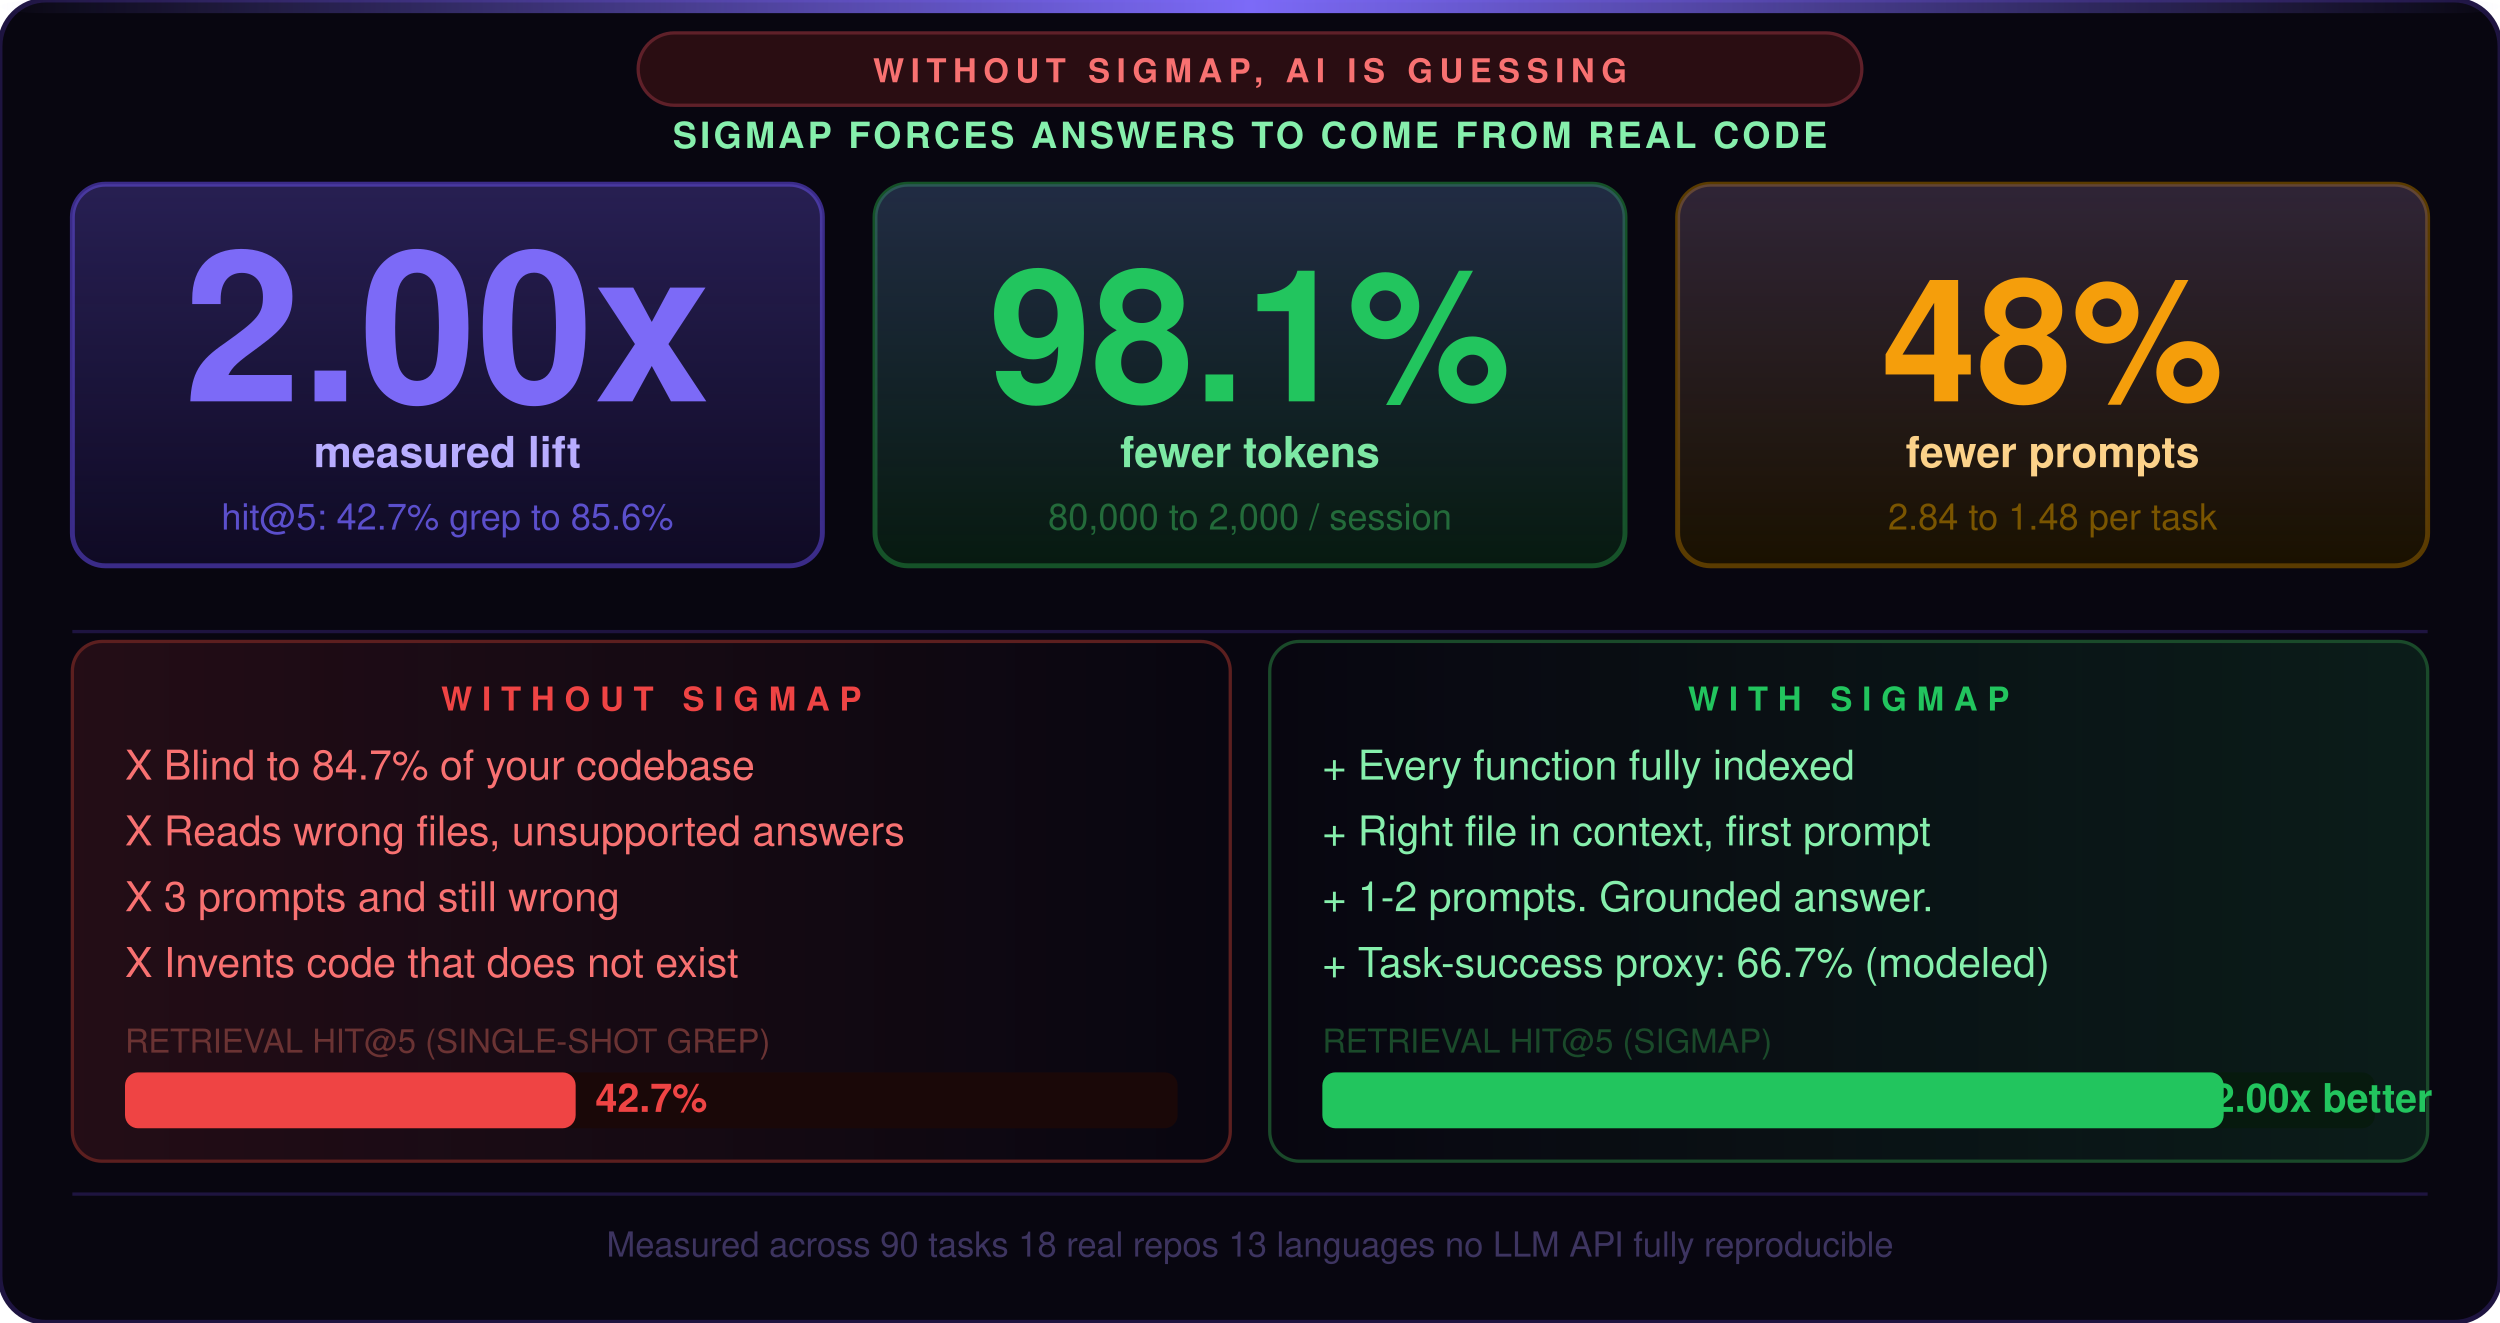
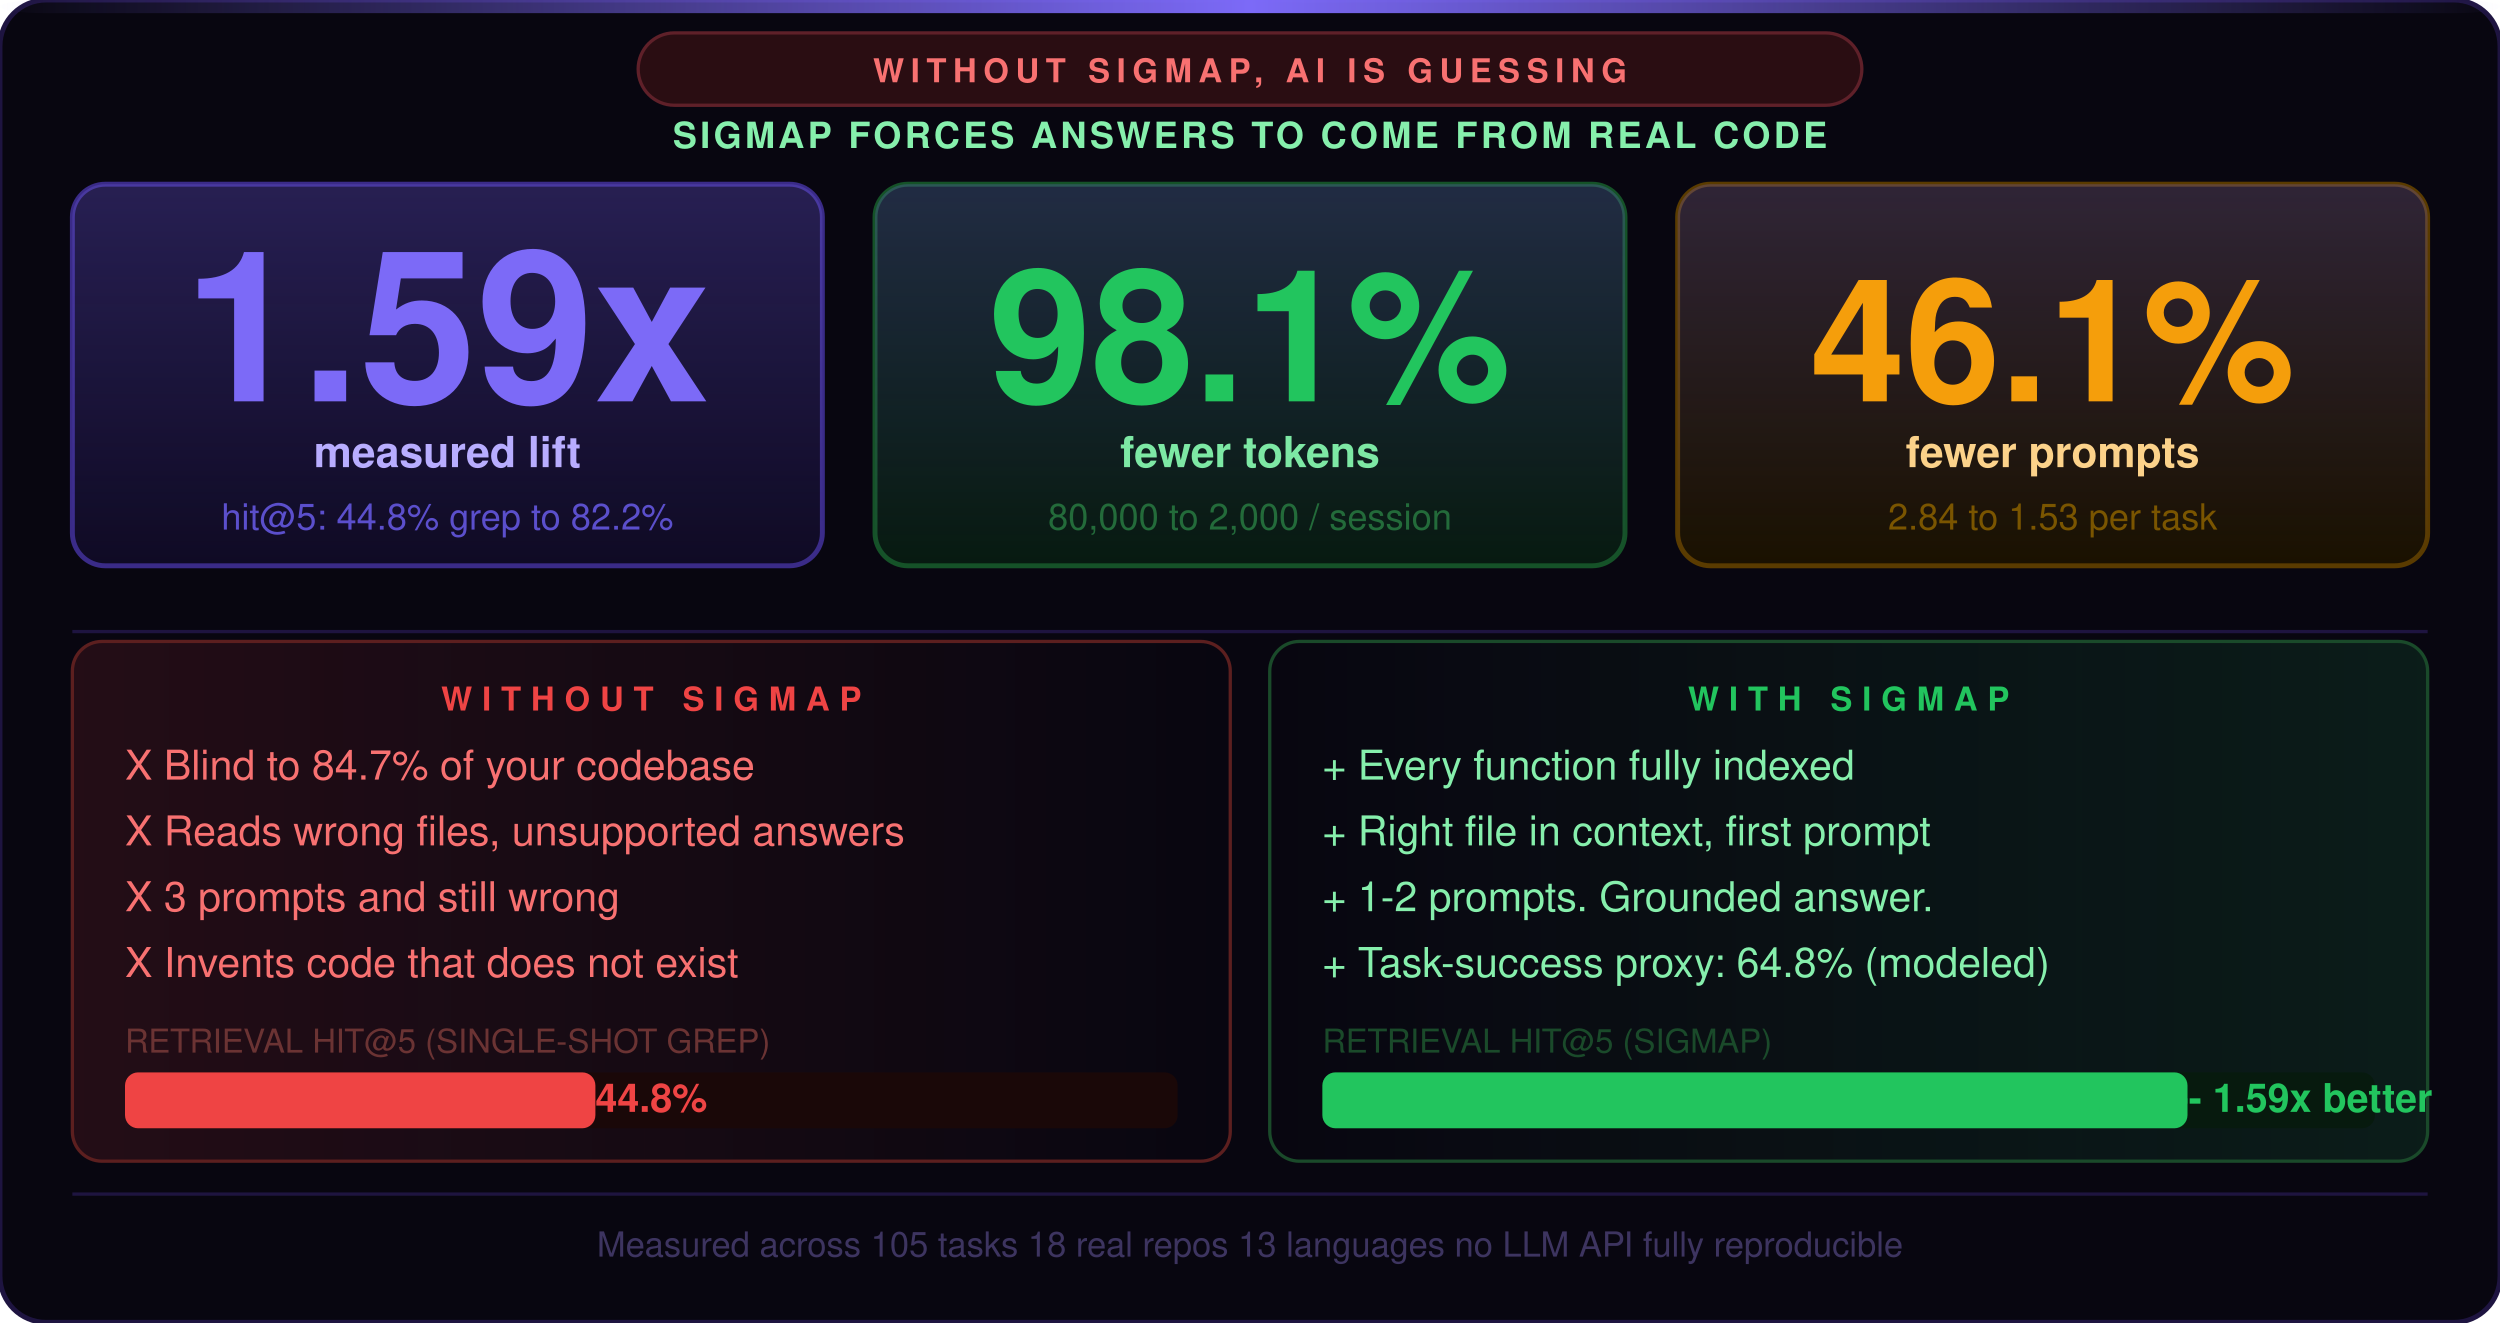
<svg xmlns="http://www.w3.org/2000/svg" viewBox="0 0 760 402" width="760" height="402" font-family="-apple-system,BlinkMacSystemFont,'Segoe UI',Helvetica,Arial,sans-serif">
  <rect width="760" height="402" fill="#080610" rx="14" />
  <rect width="760" height="402" fill="none" stroke="#1e1440" stroke-width="1.5" rx="14" />
  <defs>
    <linearGradient id="topglow" x1="0" x2="1" y1="0" y2="0">
      <stop offset="0%" stop-color="#7c6af7" stop-opacity="0" />
      <stop offset="50%" stop-color="#7c6af7" stop-opacity="1" />
      <stop offset="100%" stop-color="#7c6af7" stop-opacity="0" />
    </linearGradient>
    <linearGradient id="cardglow" x1="0" x2="0" y1="0" y2="1">
      <stop offset="0%" stop-color="#7c6af7" stop-opacity="0.22" />
      <stop offset="100%" stop-color="#7c6af7" stop-opacity="0" />
    </linearGradient>
    <linearGradient id="redglow" x1="0" x2="1" y1="0" y2="0">
      <stop offset="0%" stop-color="#ef4444" stop-opacity="0.12" />
      <stop offset="100%" stop-color="#ef4444" stop-opacity="0" />
    </linearGradient>
    <linearGradient id="greenglow" x1="0" x2="1" y1="0" y2="0">
      <stop offset="0%" stop-color="#22c55e" stop-opacity="0" />
      <stop offset="100%" stop-color="#22c55e" stop-opacity="0.12" />
    </linearGradient>
  </defs>
  <rect x="0" y="0" width="760" height="4" fill="url(#topglow)" rx="14" />
  <rect x="194" y="10" width="372" height="22" rx="11" fill="#2a0d12" stroke="#5f2029" stroke-width="1" />
  <text x="380" y="25" text-anchor="middle" font-size="10" font-weight="800" letter-spacing="2" fill="#f87171">WITHOUT SIGMAP, AI IS GUESSING</text>
  <text x="380" y="45" text-anchor="middle" font-size="11" font-weight="700" letter-spacing="1" fill="#86efac">SIGMAP FORCES ANSWERS TO COME FROM REAL CODE</text>
  <rect x="22" y="56" width="228" height="116" rx="10" fill="#0f0a24" stroke="#3a2b88" stroke-width="1.5" />
  <rect x="22" y="56" width="228" height="116" rx="10" fill="url(#cardglow)" />
-   <text x="136" y="122" text-anchor="middle" font-size="64" font-weight="900" fill="#7c6af7">2.00x</text>
+   <text x="136" y="122" text-anchor="middle" font-size="64" font-weight="900" fill="#7c6af7">1.59x</text>
  <text x="136" y="142" text-anchor="middle" font-size="13" font-weight="700" fill="#b8adff">measured lift</text>
-   <text x="136" y="161" text-anchor="middle" font-size="11" fill="#5b4fcc">hit@5: 42.7% grep to 85.6%</text>
+   <text x="136" y="161" text-anchor="middle" font-size="11" fill="#5b4fcc">hit@5: 44.8% grep to 82.2%</text>
  <rect x="266" y="56" width="228" height="116" rx="10" fill="#071a10" stroke="#155228" stroke-width="1.5" />
  <rect x="266" y="56" width="228" height="116" rx="10" fill="url(#cardglow)" />
  <text x="380" y="122" text-anchor="middle" font-size="56" font-weight="900" fill="#22c55e">98.1%</text>
  <text x="380" y="142" text-anchor="middle" font-size="13" font-weight="700" fill="#7de8a4">fewer tokens</text>
  <text x="380" y="161" text-anchor="middle" font-size="11" fill="#236b3a">80,000 to 2,000 / session</text>
  <rect x="510" y="56" width="228" height="116" rx="10" fill="#1a1100" stroke="#5a3b00" stroke-width="1.5" />
  <rect x="510" y="56" width="228" height="116" rx="10" fill="url(#cardglow)" />
-   <text x="624" y="122" text-anchor="middle" font-size="52" font-weight="900" fill="#f59e0b">48%</text>
+   <text x="624" y="122" text-anchor="middle" font-size="52" font-weight="900" fill="#f59e0b">46.1%</text>
  <text x="624" y="142" text-anchor="middle" font-size="13" font-weight="700" fill="#fcd28a">fewer prompts</text>
-   <text x="624" y="161" text-anchor="middle" font-size="11" fill="#7a5500">2.84 to 1.48 per task</text>
+   <text x="624" y="161" text-anchor="middle" font-size="11" fill="#7a5500">2.84 to 1.53 per task</text>
  <line x1="22" y1="192" x2="738" y2="192" stroke="#1e1440" stroke-width="1" />
  <rect x="22" y="195" width="352" height="158" rx="9" fill="url(#redglow)" />
  <rect x="22" y="195" width="352" height="158" rx="9" fill="none" stroke="#5c1f1f" stroke-width="1" />
  <text x="198" y="216" text-anchor="middle" font-size="10" font-weight="800" letter-spacing="3" fill="#ef4444">WITHOUT SIGMAP</text>
  <text x="38" y="237" font-size="12.5" fill="#f87171">X  Blind to 84.7% of your codebase</text>
  <text x="38" y="257" font-size="12.5" fill="#f87171">X  Reads wrong files, unsupported answers</text>
  <text x="38" y="277" font-size="12.5" fill="#f87171">X  3 prompts and still wrong</text>
  <text x="38" y="297" font-size="12.5" fill="#f87171">X  Invents code that does not exist</text>
  <text x="38" y="320" font-size="10" fill="#6b3333">RETRIEVAL HIT@5 (SINGLE-SHOT GREP)</text>
  <rect x="38" y="326" width="320" height="17" fill="#1a0808" rx="4" />
-   <rect x="38" y="326" width="137" height="17" fill="#ef4444" rx="4" />
-   <text x="181" y="338" font-size="12" font-weight="800" fill="#ef4444">42.7%</text>
+   <rect x="38" y="326" width="143" height="17" fill="#ef4444" rx="4" />
+   <text x="181" y="338" font-size="12" font-weight="800" fill="#ef4444">44.8%</text>
  <rect x="386" y="195" width="352" height="158" rx="9" fill="url(#greenglow)" />
  <rect x="386" y="195" width="352" height="158" rx="9" fill="none" stroke="#1a4a2a" stroke-width="1" />
  <text x="562" y="216" text-anchor="middle" font-size="10" font-weight="800" letter-spacing="3" fill="#22c55e">WITH SIGMAP</text>
  <text x="402" y="237" font-size="12.5" fill="#86efac">+  Every function fully indexed</text>
  <text x="402" y="257" font-size="12.5" fill="#86efac">+  Right file in context, first prompt</text>
  <text x="402" y="277" font-size="12.5" fill="#86efac">+  1-2 prompts. Grounded answer.</text>
-   <text x="402" y="297" font-size="12.5" fill="#86efac">+  Task-success proxy: 66.7% (modeled)</text>
+   <text x="402" y="297" font-size="12.5" fill="#86efac">+  Task-success proxy: 64.8% (modeled)</text>
  <text x="402" y="320" font-size="10" fill="#1a4a2a">RETRIEVAL HIT@5 (SIGMAP)</text>
  <rect x="402" y="326" width="320" height="17" fill="#071a0e" rx="4" />
-   <rect x="402" y="326" width="274" height="17" fill="#22c55e" rx="4" />
-   <text x="624" y="338" font-size="12" font-weight="800" fill="#22c55e">85.6% -- 2.00x better</text>
+   <rect x="402" y="326" width="263" height="17" fill="#22c55e" rx="4" />
+   <text x="624" y="338" font-size="12" font-weight="800" fill="#22c55e">82.2% -- 1.59x better</text>
  <line x1="22" y1="363" x2="738" y2="363" stroke="#1e1440" stroke-width="1" />
-   <text x="380" y="382" text-anchor="middle" font-size="10.5" fill="#3d3460">Measured across 90 tasks  18 real repos  13 languages  no LLM API  fully reproducible</text>
+   <text x="380" y="382" text-anchor="middle" font-size="10.5" fill="#3d3460">Measured across 105 tasks  18 real repos  13 languages  no LLM API  fully reproducible</text>
</svg>
